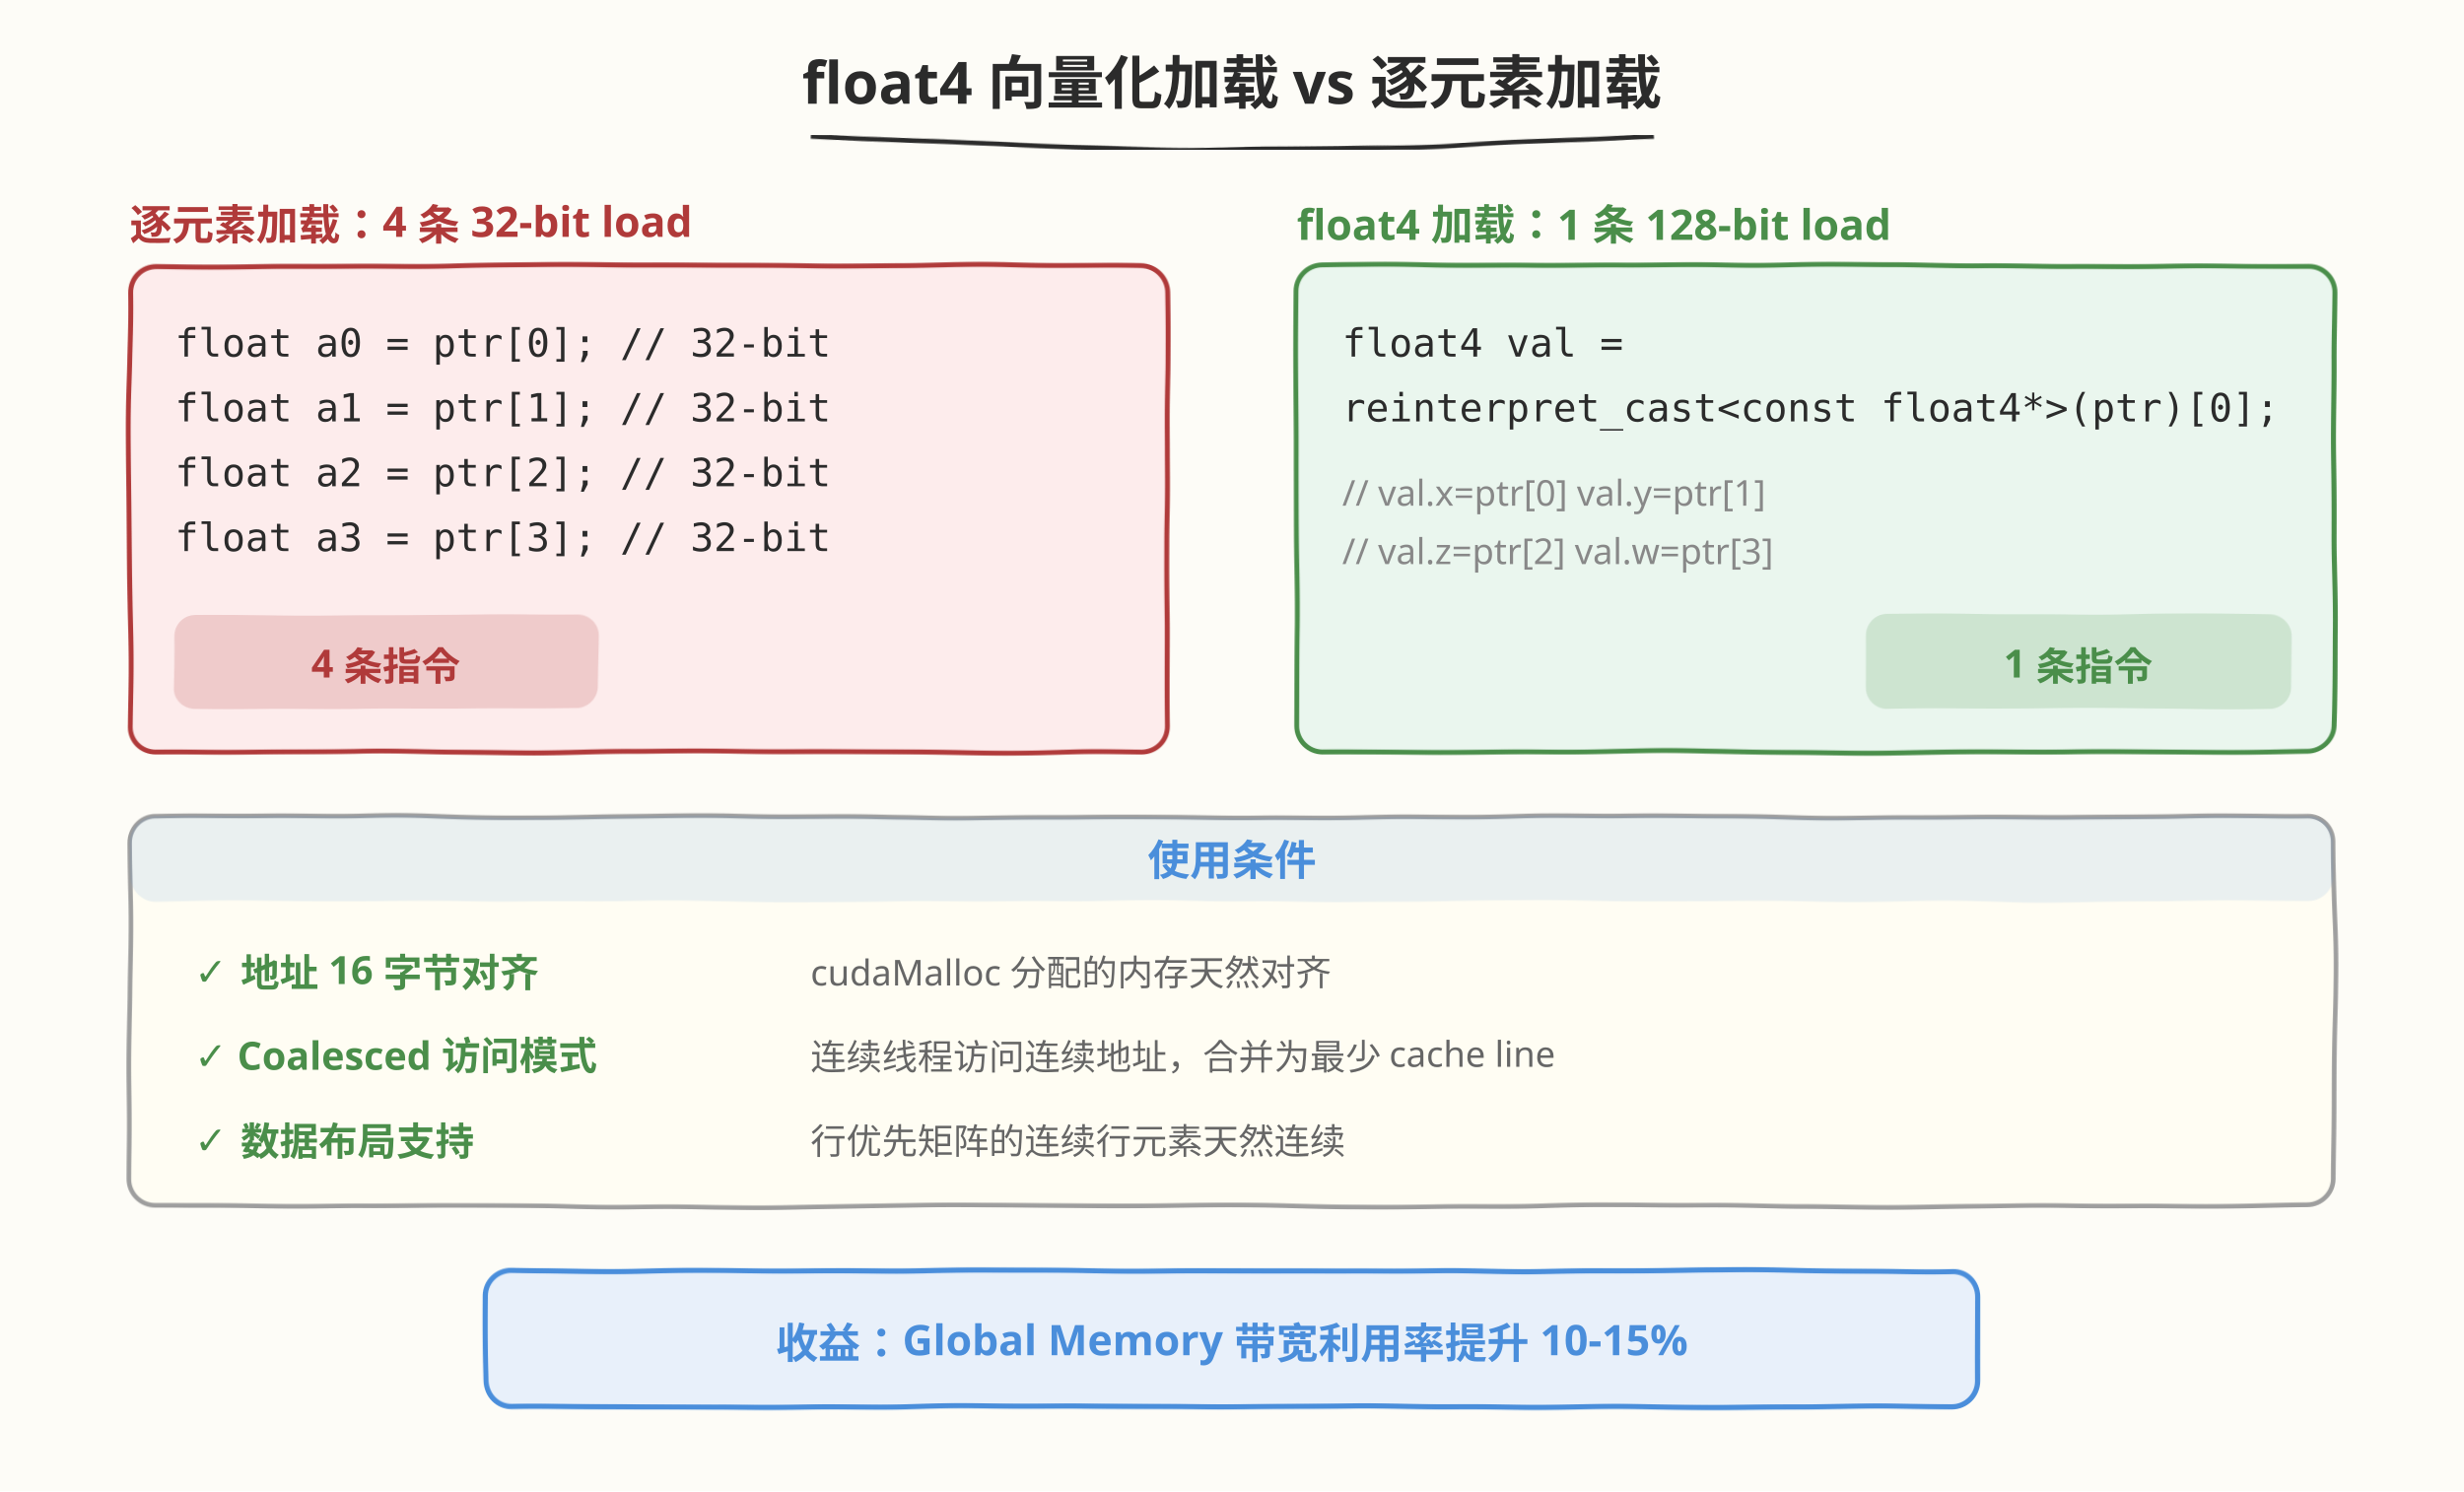
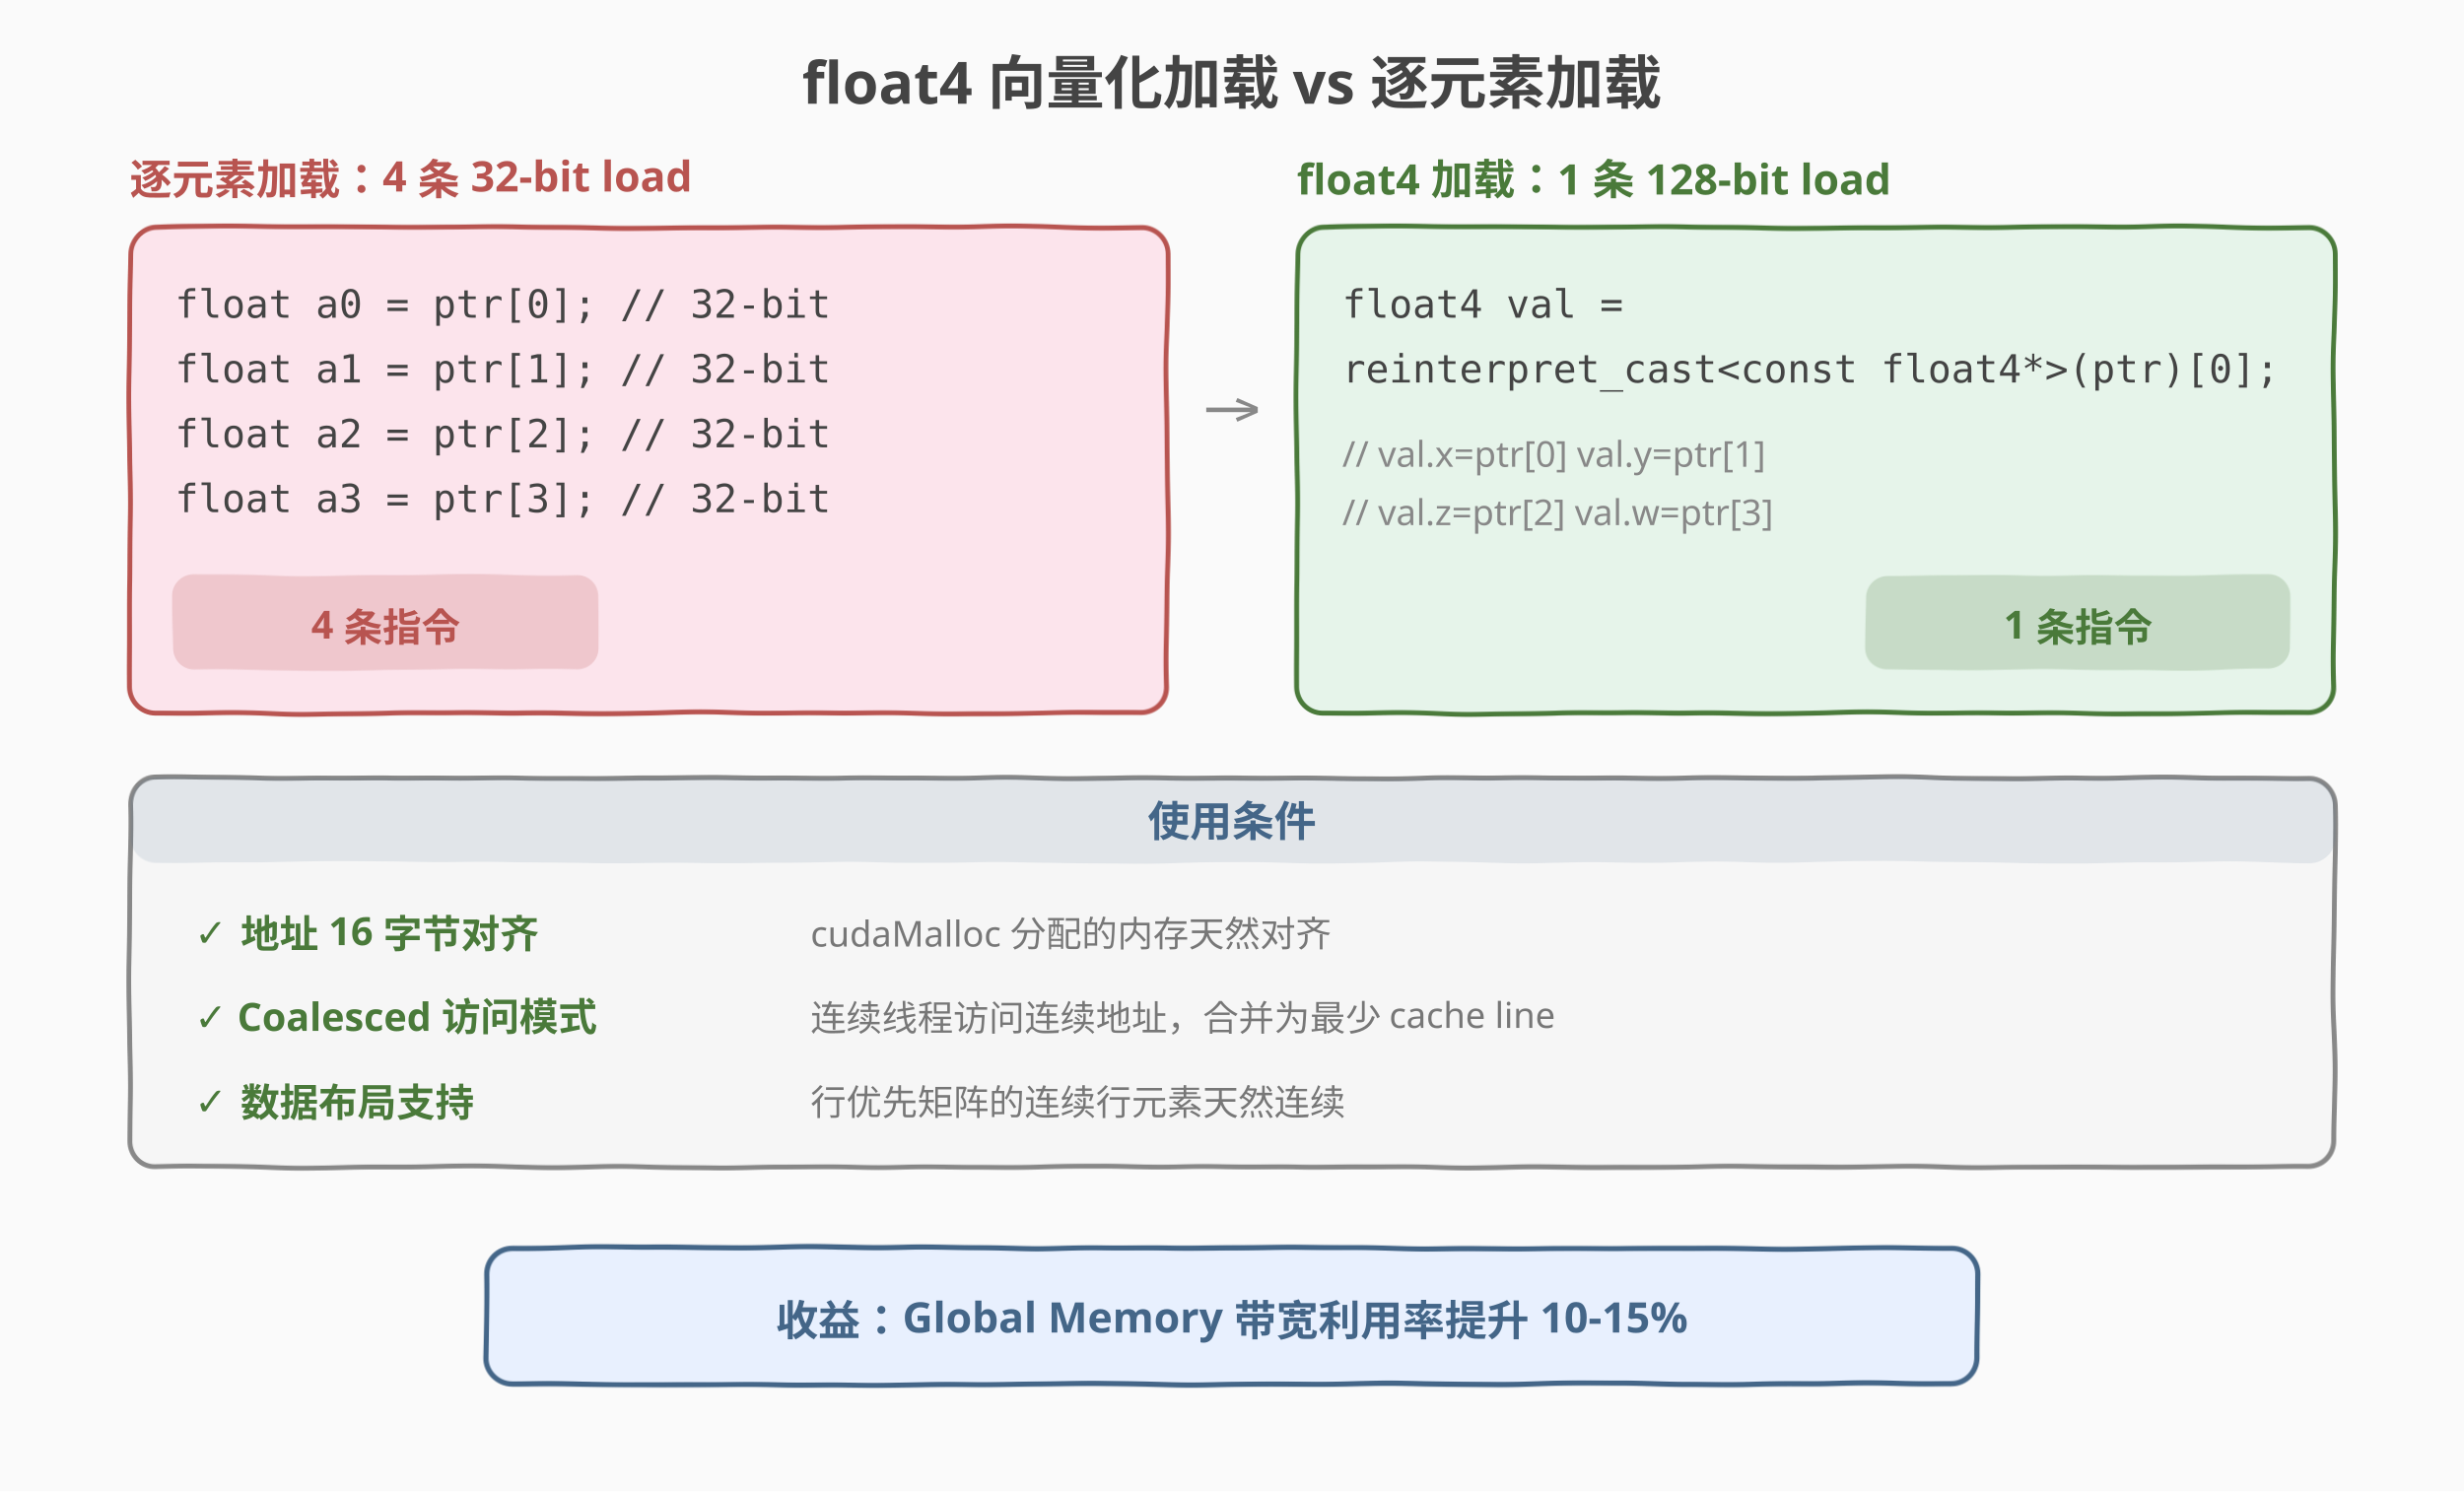
- <svg xmlns="http://www.w3.org/2000/svg" viewBox="0 0 760 460" font-family="'Comic Sans MS','Marker Felt','Kaiti SC',楷体,'Segoe UI',cursive">
+ <svg xmlns="http://www.w3.org/2000/svg" viewBox="0 0 760 460" font-family="'Comic Sans MS', 'Segoe UI', 'Kaiti SC', 楷体, cursive">
  <defs>
-     <filter id="sk" x="-3%" y="-3%" width="106%" height="106%">
-       <feTurbulence type="fractalNoise" baseFrequency="0.018" numOctaves="2" seed="6" result="n" />
-       <feDisplacementMap in="SourceGraphic" in2="n" scale="1.8" />
+     <filter id="rough2">
+       <feTurbulence type="fractalNoise" baseFrequency="0.025" numOctaves="2" seed="7" />
+       <feDisplacementMap in="SourceGraphic" scale="1.5" />
    </filter>
-     <marker id="ar" markerWidth="8" markerHeight="8" refX="6" refY="4" orient="auto">
-       <path d="M0,0 L8,4 L0,8 z" fill="#3a3a3a" />
+     <marker id="arr" markerWidth="10" markerHeight="10" refX="7" refY="5" orient="auto">
+       <path d="M 0 0 L 10 5 L 0 10 z" fill="#888" />
    </marker>
  </defs>
-   <rect width="760" height="460" fill="#fdfcf7" />
-   <text x="380" y="32" text-anchor="middle" font-size="18" fill="#2b2b2b" font-weight="bold">float4 向量化加载 vs 逐元素加载</text>
-   <path d="M 250 42 Q 380 50 510 42" stroke="#2b2b2b" stroke-width="1.4" fill="none" filter="url(#sk)" />
-   <text x="40" y="74" font-size="13" fill="#b03a3a" font-weight="bold">逐元素加载：4 条 32-bit load</text>
-   <g filter="url(#sk)">
-     <rect x="40" y="82" width="320" height="150" rx="8" fill="#fdecec" stroke="#b03a3a" stroke-width="1.5" />
+   <rect width="760" height="460" fill="#fafafa" />
+   <text x="380" y="32" text-anchor="middle" font-size="18" fill="#444" font-weight="bold">float4 向量化加载 vs 逐元素加载</text>
+   <g transform="translate(40, 60)">
+     <text x="0" y="0" font-size="13" fill="#b85450" font-weight="bold">逐元素加载：4 条 32-bit load</text>
+     <rect x="0" y="10" width="320" height="150" rx="8" fill="#fce4ec" stroke="#b85450" stroke-width="1.5" filter="url(#rough2)" />
+     <text x="14" y="38" font-family="monospace" font-size="12" fill="#444">float a0 = ptr[0];  // 32-bit</text>
+     <text x="14" y="58" font-family="monospace" font-size="12" fill="#444">float a1 = ptr[1];  // 32-bit</text>
+     <text x="14" y="78" font-family="monospace" font-size="12" fill="#444">float a2 = ptr[2];  // 32-bit</text>
+     <text x="14" y="98" font-family="monospace" font-size="12" fill="#444">float a3 = ptr[3];  // 32-bit</text>
+     <rect x="14" y="118" width="130" height="28" rx="6" fill="#b85450" opacity="0.2" stroke="#b85450" stroke-width="1.2" filter="url(#rough2)" />
+     <text x="79" y="137" text-anchor="middle" font-size="12" fill="#b85450" font-weight="bold">4 条指令</text>
  </g>
-   <text x="54" y="110" font-family="monospace" font-size="12" fill="#2b2b2b">float a0 = ptr[0];  // 32-bit</text>
-   <text x="54" y="130" font-family="monospace" font-size="12" fill="#2b2b2b">float a1 = ptr[1];  // 32-bit</text>
-   <text x="54" y="150" font-family="monospace" font-size="12" fill="#2b2b2b">float a2 = ptr[2];  // 32-bit</text>
-   <text x="54" y="170" font-family="monospace" font-size="12" fill="#2b2b2b">float a3 = ptr[3];  // 32-bit</text>
-   <g filter="url(#sk)">
-     <rect x="54" y="190" width="130" height="28" rx="6" fill="#b03a3a" opacity="0.18" stroke="#b03a3a" stroke-width="1.2" />
+   <g transform="translate(400, 60)">
+     <text x="0" y="0" font-size="13" fill="#4a7a3a" font-weight="bold">float4 加载：1 条 128-bit load</text>
+     <rect x="0" y="10" width="320" height="150" rx="8" fill="#e6f4ea" stroke="#4a7a3a" stroke-width="1.5" filter="url(#rough2)" />
+     <text x="14" y="38" font-family="monospace" font-size="12" fill="#444">float4 val =</text>
+     <text x="14" y="58" font-family="monospace" font-size="12" fill="#444">  reinterpret_cast&lt;const float4*&gt;(ptr)[0];</text>
+     <text x="14" y="84" font-size="11" fill="#888">// val.x=ptr[0]  val.y=ptr[1]</text>
+     <text x="14" y="102" font-size="11" fill="#888">// val.z=ptr[2]  val.w=ptr[3]</text>
+     <rect x="176" y="118" width="130" height="28" rx="6" fill="#4a7a3a" opacity="0.2" stroke="#4a7a3a" stroke-width="1.2" filter="url(#rough2)" />
+     <text x="241" y="137" text-anchor="middle" font-size="12" fill="#4a7a3a" font-weight="bold">1 条指令</text>
  </g>
-   <text x="119" y="209" text-anchor="middle" font-size="12" fill="#b03a3a" font-weight="bold">4 条指令</text>
-   <text x="400" y="74" font-size="13" fill="#4a8e4a" font-weight="bold">float4 加载：1 条 128-bit load</text>
-   <g filter="url(#sk)">
-     <rect x="400" y="82" width="320" height="150" rx="8" fill="#eaf6ee" stroke="#4a8e4a" stroke-width="1.5" />
+   <text x="380" y="135" text-anchor="middle" font-size="22" fill="#888">→</text>
+   <g transform="translate(40, 240)">
+     <rect x="0" y="0" width="680" height="120" rx="8" fill="#f6f6f6" stroke="#888" stroke-width="1.5" filter="url(#rough2)" />
+     <rect x="0" y="0" width="680" height="26" fill="#446688" opacity="0.12" rx="8" filter="url(#rough2)" />
+     <text x="340" y="18" text-anchor="middle" font-size="13" fill="#446688" font-weight="bold">使用条件</text>
+     <text x="20" y="52" font-size="12" fill="#4a7a3a" font-weight="bold">✓ 地址 16 字节对齐</text>
+     <text x="210" y="52" font-size="11" fill="#777">cudaMalloc 分配的内存天然对齐</text>
+     <text x="20" y="78" font-size="12" fill="#4a7a3a" font-weight="bold">✓ Coalesced 访问模式</text>
+     <text x="210" y="78" font-size="11" fill="#777">连续线程访问连续地址，合并为最少 cache line</text>
+     <text x="20" y="104" font-size="12" fill="#4a7a3a" font-weight="bold">✓ 数据布局支持</text>
+     <text x="210" y="104" font-size="11" fill="#777">行优先矩阵的连续行元素天然连续</text>
  </g>
-   <text x="414" y="110" font-family="monospace" font-size="12" fill="#2b2b2b">float4 val =</text>
-   <text x="414" y="130" font-family="monospace" font-size="12" fill="#2b2b2b">  reinterpret_cast&lt;const float4*&gt;(ptr)[0];</text>
-   <text x="414" y="156" font-size="11" fill="#888">// val.x=ptr[0]  val.y=ptr[1]</text>
-   <text x="414" y="174" font-size="11" fill="#888">// val.z=ptr[2]  val.w=ptr[3]</text>
-   <g filter="url(#sk)">
-     <rect x="576" y="190" width="130" height="28" rx="6" fill="#4a8e4a" opacity="0.18" stroke="#4a8e4a" stroke-width="1.2" />
-   </g>
-   <text x="641" y="209" text-anchor="middle" font-size="12" fill="#4a8e4a" font-weight="bold">1 条指令</text>
-   <path d="M 366 157 L 394 157" stroke="#3a3a3a" stroke-width="1.8" fill="none" marker-end="url(#ar)" filter="url(#sk)" />
-   <g filter="url(#sk)">
-     <rect x="40" y="252" width="680" height="120" rx="8" fill="#fffdf3" stroke="#9e9e9e" stroke-width="1.4" />
-     <rect x="40" y="252" width="680" height="26" fill="#4a8edb" opacity="0.12" rx="8" />
-   </g>
-   <text x="380" y="270" text-anchor="middle" font-size="13" fill="#4a8edb" font-weight="bold">使用条件</text>
-   <text x="60" y="304" font-size="12" fill="#4a8e4a" font-weight="bold">✓ 地址 16 字节对齐</text>
-   <text x="250" y="304" font-size="11" fill="#666">cudaMalloc 分配的内存天然对齐</text>
-   <text x="60" y="330" font-size="12" fill="#4a8e4a" font-weight="bold">✓ Coalesced 访问模式</text>
-   <text x="250" y="330" font-size="11" fill="#666">连续线程访问连续地址，合并为最少 cache line</text>
-   <text x="60" y="356" font-size="12" fill="#4a8e4a" font-weight="bold">✓ 数据布局支持</text>
-   <text x="250" y="356" font-size="11" fill="#666">行优先矩阵的连续行元素天然连续</text>
-   <g filter="url(#sk)">
-     <rect x="150" y="392" width="460" height="42" rx="8" fill="#e8f0fa" stroke="#4a8edb" stroke-width="1.6" />
-   </g>
-   <text x="380" y="419" text-anchor="middle" font-size="13" fill="#4a8edb" font-weight="bold">收益：Global Memory 带宽利用率提升 10-15%</text>
+   <rect x="150" y="385" width="460" height="42" rx="8" fill="#e8f0fe" stroke="#446688" stroke-width="1.6" filter="url(#rough2)" />
+   <text x="380" y="412" text-anchor="middle" font-size="13" fill="#446688" font-weight="bold">收益：Global Memory 带宽利用率提升 10-15%</text>
</svg>
